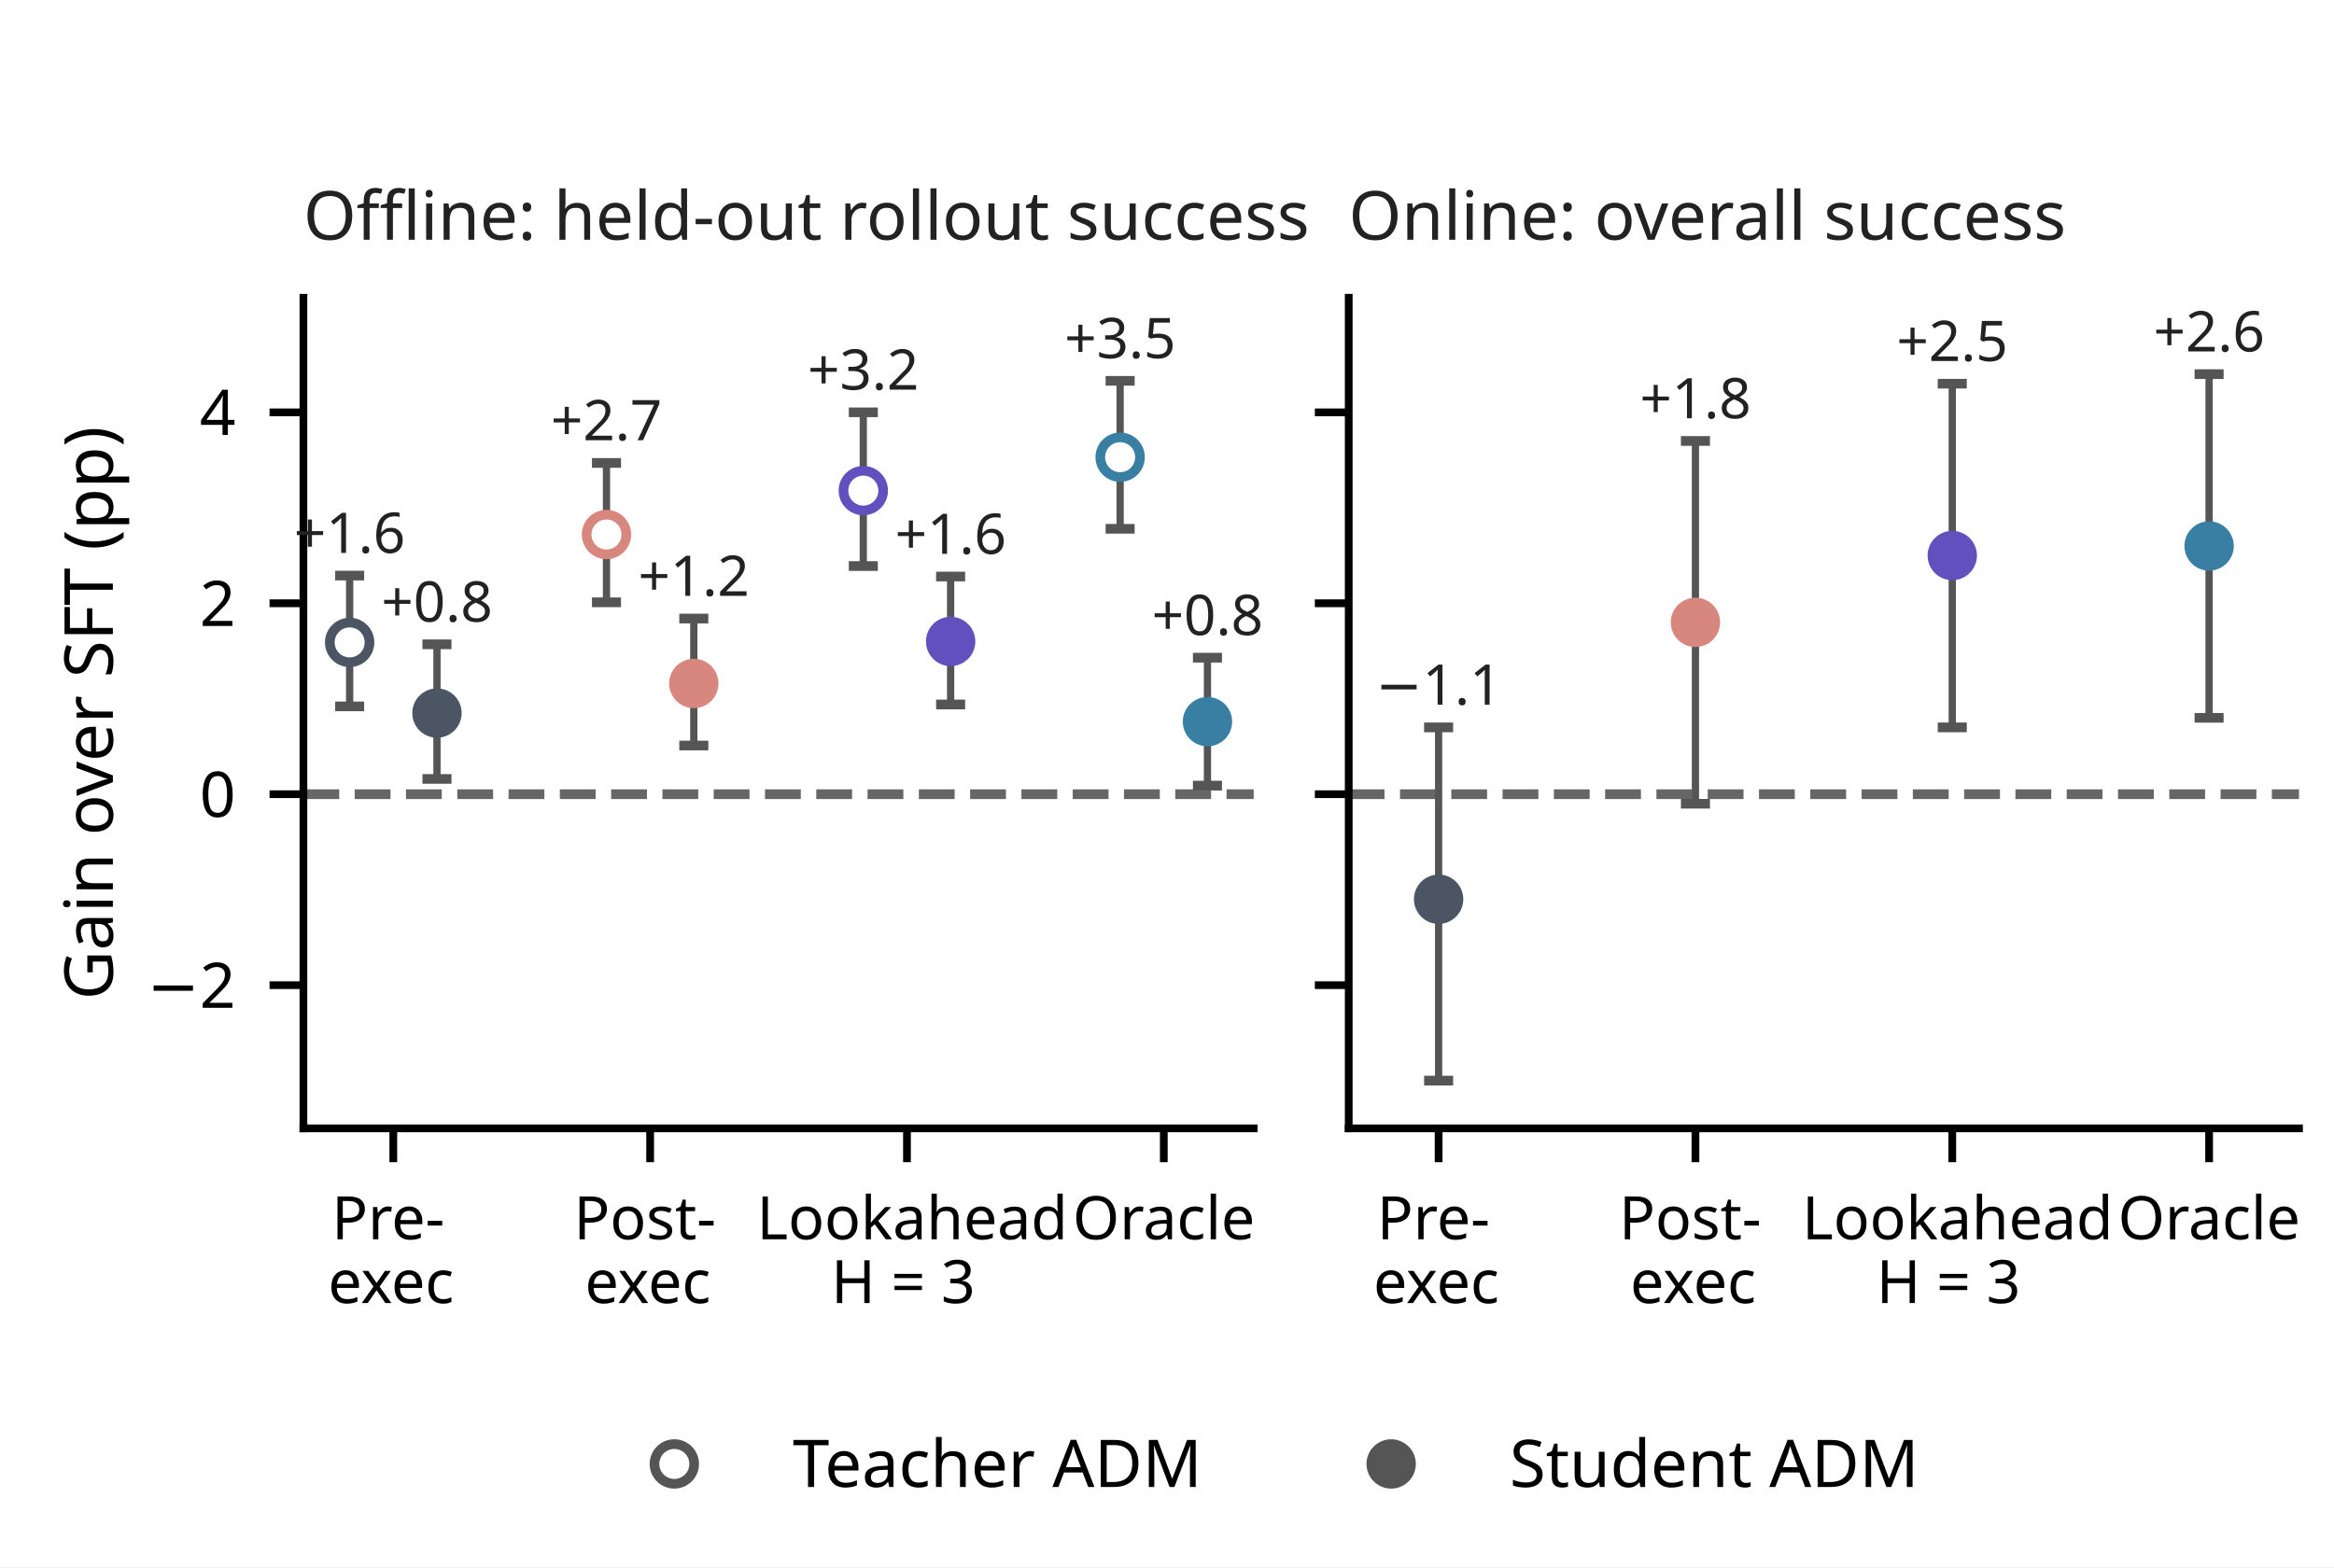
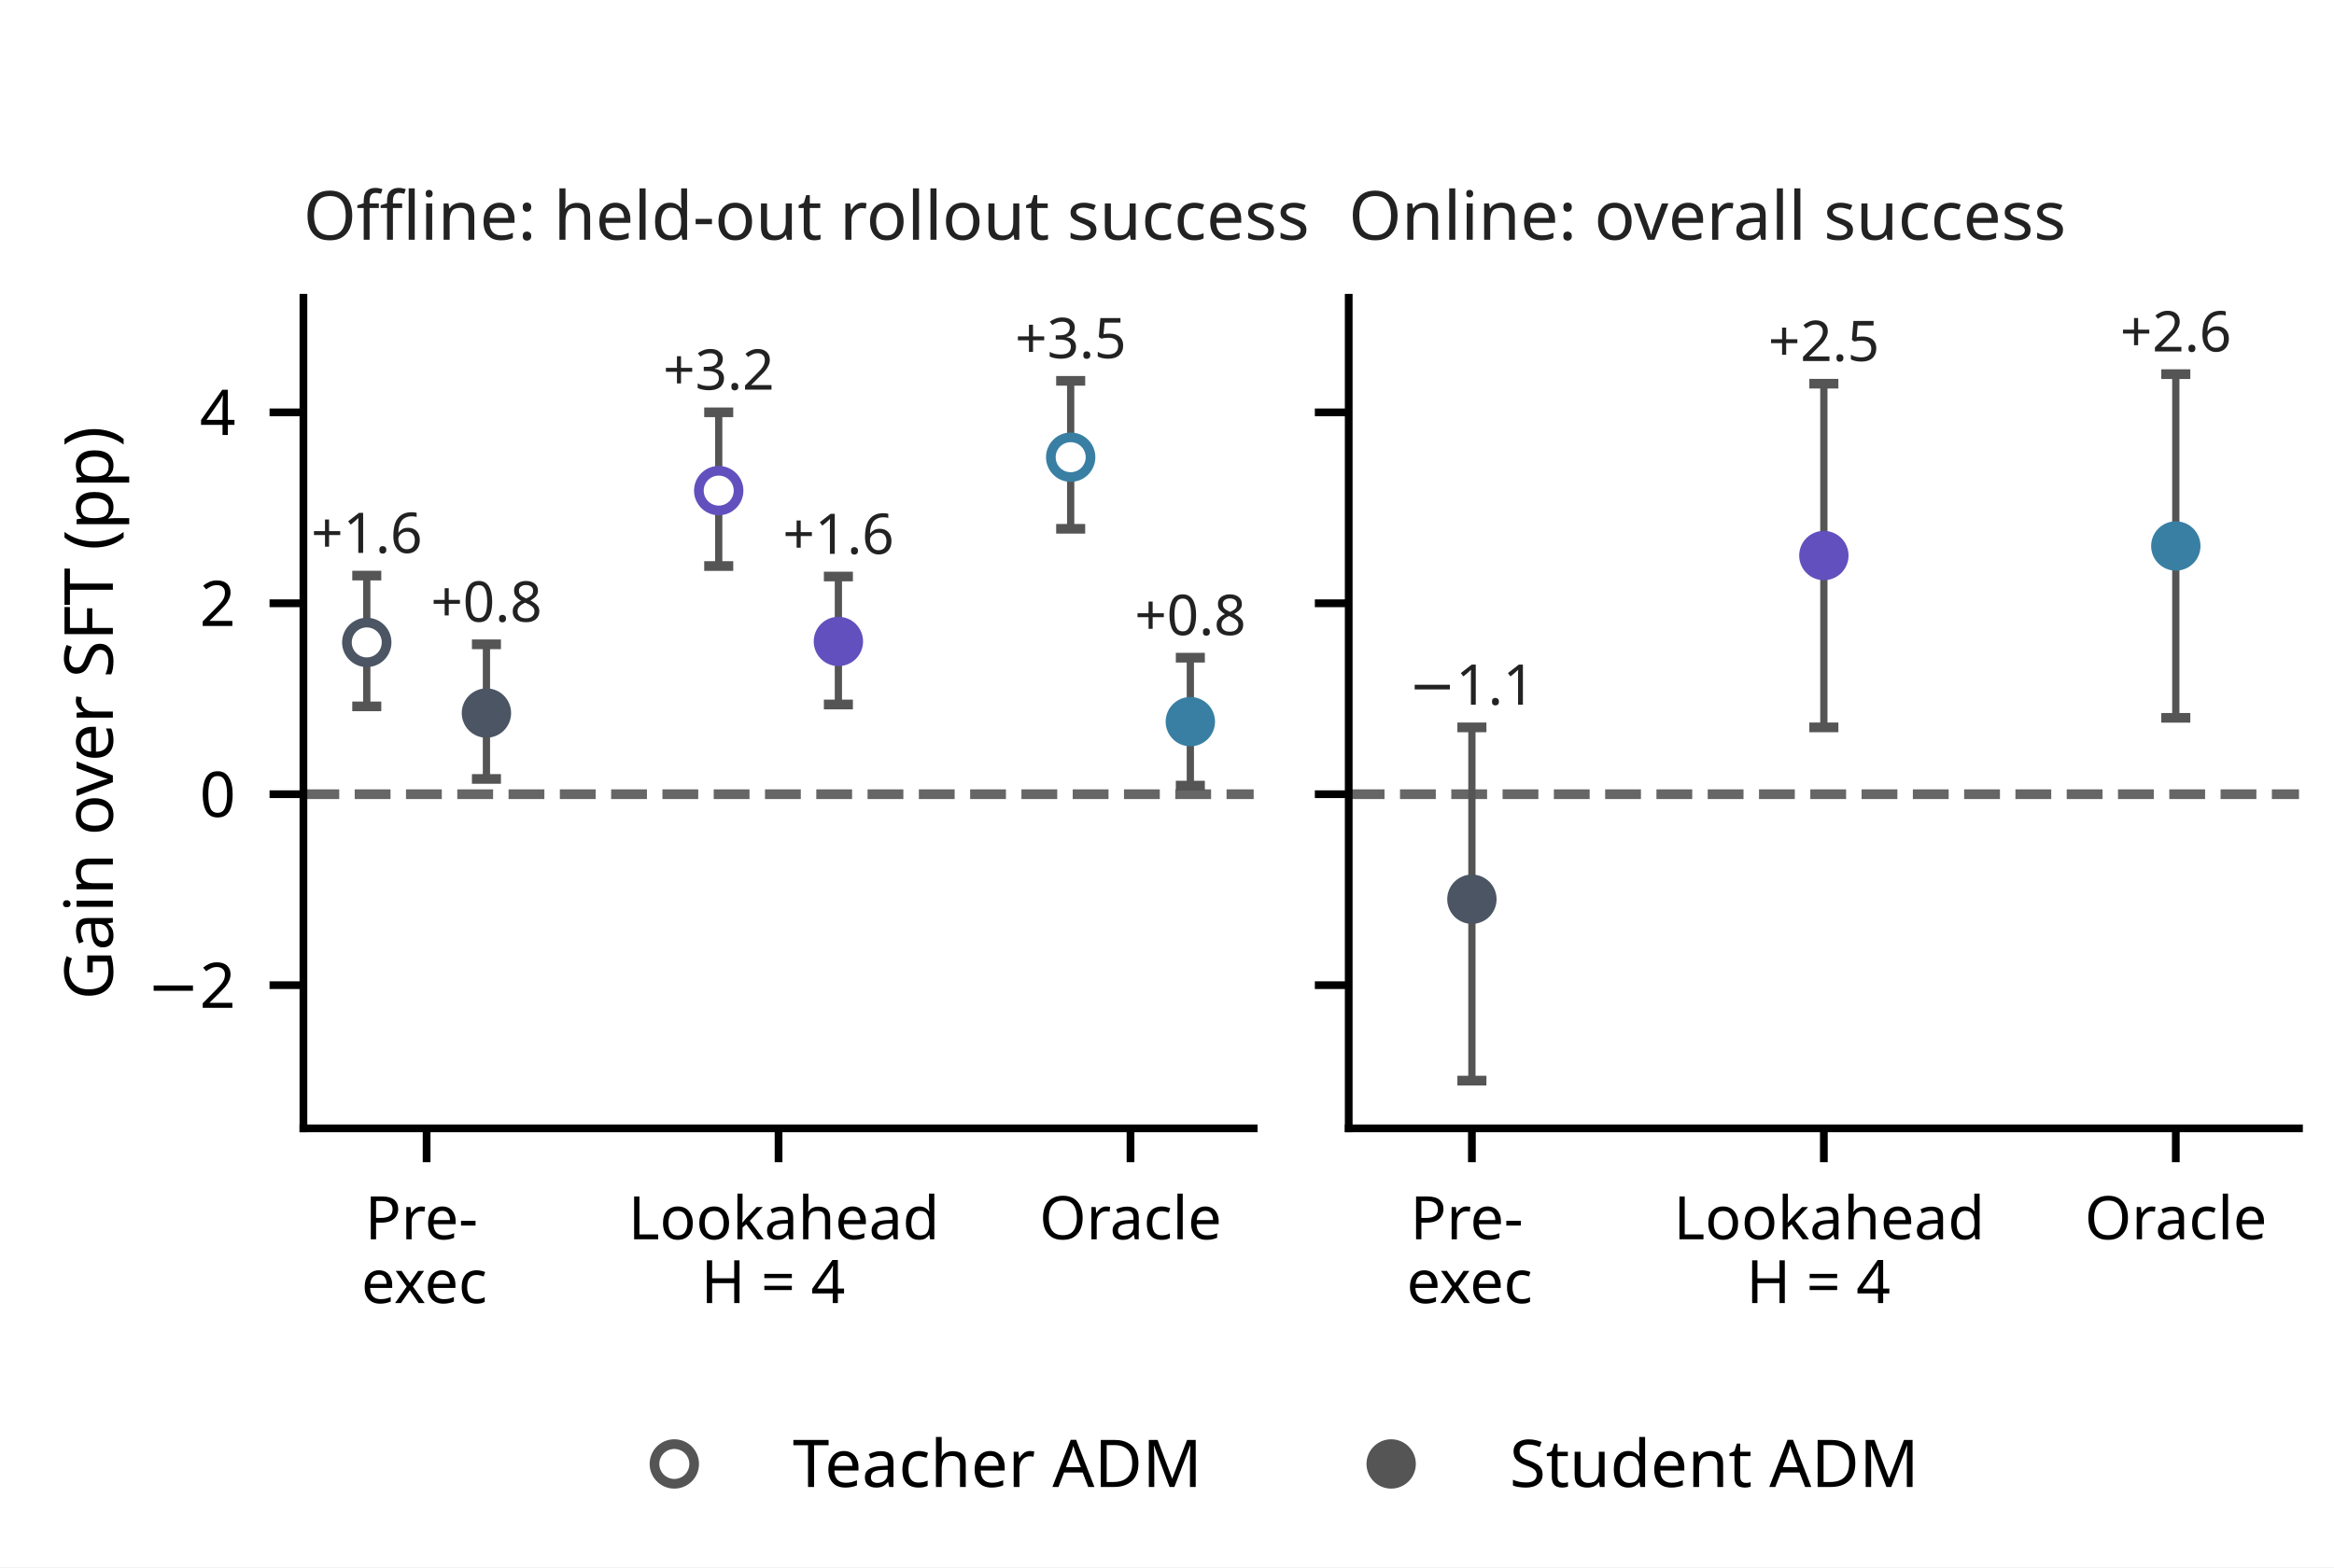
<svg xmlns="http://www.w3.org/2000/svg" xmlns:xlink="http://www.w3.org/1999/xlink" width="241.2pt" height="162pt" viewBox="0 0 241.2 162" version="1.1">
  <defs>
    <style type="text/css">*{stroke-linejoin: round; stroke-linecap: butt}</style>
  </defs>
  <g id="figure_1">
    <g id="patch_1">
      <path d="M 0 162 L 241.2 162 L 241.2 0 L 0 0 z " style="fill: #ffffff" />
    </g>
    <g id="axes_1">
      <g id="patch_2">
        <path d="M 31.356 116.64 L 129.559 116.64 L 129.559 30.78 L 31.356 30.78 z " style="fill: #ffffff" />
      </g>
      <g id="line2d_1">
-         <path d="M 31.356 82.099 L 129.559 82.099 " clip-path="url(#pe7a3014b07)" style="fill: none; stroke-dasharray: 3.7,1.6; stroke-dashoffset: 0; stroke: #666666" />
+         <path d="M 31.356 82.099 L 129.559 82.099 " clip-path="url(#p2be7c6335a)" style="fill: none; stroke-dasharray: 3.7,1.6; stroke-dashoffset: 0; stroke: #666666" />
      </g>
      <g id="matplotlib.axis_1">
        <g id="xtick_1">
          <g id="line2d_2">
            <defs>
-               <path id="m8d232d63e4" d="M 0 0 L 0 3.5 " style="stroke: #000000; stroke-width: 0.8" />
+               <path id="mb6bdc7867e" d="M 0 0 L 0 3.5 " style="stroke: #000000; stroke-width: 0.8" />
            </defs>
            <g>
-               <use xlink:href="#m8d232d63e4" x="40.645" y="116.64" style="stroke: #000000; stroke-width: 0.8" />
+               <use xlink:href="#mb6bdc7867e" x="44.086" y="116.64" style="stroke: #000000; stroke-width: 0.8" />
            </g>
          </g>
          <g id="text_1">
-             <text style="font: 6.2px 'Albert Sans'" transform="translate(34.26866 128.104)">Pre-</text>
-             <text style="font: 6.2px 'Albert Sans'" transform="translate(33.90296 134.7008)">exec</text>
+             <text style="font: 6.2px 'Albert Sans'" transform="translate(37.7092 128.104)">Pre-</text>
+             <text style="font: 6.2px 'Albert Sans'" transform="translate(37.3435 134.7008)">exec</text>
          </g>
        </g>
        <g id="xtick_2">
          <g id="line2d_3">
            <g>
-               <use xlink:href="#m8d232d63e4" x="67.187" y="116.64" style="stroke: #000000; stroke-width: 0.8" />
+               <use xlink:href="#mb6bdc7867e" x="80.457" y="116.64" style="stroke: #000000; stroke-width: 0.8" />
            </g>
          </g>
          <g id="text_2">
-             <text style="font: 6.2px 'Albert Sans'" transform="translate(59.28177 128.104)">Post-</text>
-             <text style="font: 6.2px 'Albert Sans'" transform="translate(60.44427 134.7008)">exec</text>
+             <text style="font: 6.2px 'Albert Sans'" transform="translate(64.92352 128.104)">Lookahead</text>
+             <text style="font: 6.2px 'Albert Sans'" transform="translate(72.43763 134.7008)">H = 4</text>
          </g>
        </g>
        <g id="xtick_3">
          <g id="line2d_4">
            <g>
-               <use xlink:href="#m8d232d63e4" x="93.728" y="116.64" style="stroke: #000000; stroke-width: 0.8" />
+               <use xlink:href="#mb6bdc7867e" x="116.829" y="116.64" style="stroke: #000000; stroke-width: 0.8" />
            </g>
          </g>
          <g id="text_3">
-             <text style="font: 6.2px 'Albert Sans'" transform="translate(78.19418 128.104)">Lookahead</text>
-             <text style="font: 6.2px 'Albert Sans'" transform="translate(85.88169 134.7008)">H = 3</text>
-           </g>
-         </g>
-         <g id="xtick_4">
-           <g id="line2d_5">
-             <g>
-               <use xlink:href="#m8d232d63e4" x="120.269" y="116.64" style="stroke: #000000; stroke-width: 0.8" />
-             </g>
-           </g>
-           <g id="text_4">
-             <text style="font: 6.2px 'Albert Sans'; text-anchor: middle" x="120.269" y="128.104" transform="rotate(-0 120.2694 128.104)">Oracle</text>
+             <text style="font: 6.2px 'Albert Sans'; text-anchor: middle" x="116.829" y="128.104" transform="rotate(-0 116.8289 128.104)">Oracle</text>
          </g>
        </g>
      </g>
      <g id="matplotlib.axis_2">
        <g id="ytick_1">
+           <g id="line2d_5">
+             <defs>
+               <path id="m08bd5b6ffa" d="M 0 0 L -3.5 0 " style="stroke: #000000; stroke-width: 0.8" />
+             </defs>
+             <g>
+               <use xlink:href="#m08bd5b6ffa" x="31.356" y="101.837" style="stroke: #000000; stroke-width: 0.8" />
+             </g>
+           </g>
+           <g id="text_4">
+             <text style="font: 6.5px 'Albert Sans'; text-anchor: end" x="24.356" y="104.177" transform="rotate(-0 24.356 104.1766)">−2</text>
+           </g>
+         </g>
+         <g id="ytick_2">
          <g id="line2d_6">
-             <defs>
-               <path id="m04e2fd3916" d="M 0 0 L -3.5 0 " style="stroke: #000000; stroke-width: 0.8" />
-             </defs>
-             <g>
-               <use xlink:href="#m04e2fd3916" x="31.356" y="101.837" style="stroke: #000000; stroke-width: 0.8" />
+             <g>
+               <use xlink:href="#m08bd5b6ffa" x="31.356" y="82.099" style="stroke: #000000; stroke-width: 0.8" />
            </g>
          </g>
          <g id="text_5">
-             <text style="font: 6.5px 'Albert Sans'; text-anchor: end" x="24.356" y="104.177" transform="rotate(-0 24.356 104.1766)">−2</text>
-           </g>
-         </g>
-         <g id="ytick_2">
+             <text style="font: 6.5px 'Albert Sans'; text-anchor: end" x="24.356" y="84.439" transform="rotate(-0 24.356 84.43862)">0</text>
+           </g>
+         </g>
+         <g id="ytick_3">
          <g id="line2d_7">
            <g>
-               <use xlink:href="#m04e2fd3916" x="31.356" y="82.099" style="stroke: #000000; stroke-width: 0.8" />
+               <use xlink:href="#m08bd5b6ffa" x="31.356" y="62.361" style="stroke: #000000; stroke-width: 0.8" />
            </g>
          </g>
          <g id="text_6">
-             <text style="font: 6.5px 'Albert Sans'; text-anchor: end" x="24.356" y="84.439" transform="rotate(-0 24.356 84.43862)">0</text>
-           </g>
-         </g>
-         <g id="ytick_3">
+             <text style="font: 6.5px 'Albert Sans'; text-anchor: end" x="24.356" y="64.701" transform="rotate(-0 24.356 64.70069)">2</text>
+           </g>
+         </g>
+         <g id="ytick_4">
          <g id="line2d_8">
            <g>
-               <use xlink:href="#m04e2fd3916" x="31.356" y="62.361" style="stroke: #000000; stroke-width: 0.8" />
+               <use xlink:href="#m08bd5b6ffa" x="31.356" y="42.623" style="stroke: #000000; stroke-width: 0.8" />
            </g>
          </g>
          <g id="text_7">
-             <text style="font: 6.5px 'Albert Sans'; text-anchor: end" x="24.356" y="64.701" transform="rotate(-0 24.356 64.70069)">2</text>
-           </g>
-         </g>
-         <g id="ytick_4">
-           <g id="line2d_9">
-             <g>
-               <use xlink:href="#m04e2fd3916" x="31.356" y="42.623" style="stroke: #000000; stroke-width: 0.8" />
-             </g>
-           </g>
-           <g id="text_8">
            <text style="font: 6.5px 'Albert Sans'; text-anchor: end" x="24.356" y="44.963" transform="rotate(-0 24.356 44.96276)">4</text>
          </g>
        </g>
-         <g id="text_9">
+         <g id="text_8">
          <text style="font: 7px 'Albert Sans'; text-anchor: middle" x="11.664" y="73.71" transform="rotate(-90 11.66381 73.71)">Gain over SFT (pp)</text>
        </g>
      </g>
      <g id="patch_3">
        <path d="M 31.356 116.64 L 31.356 30.78 " style="fill: none; stroke: #000000; stroke-width: 0.8; stroke-linejoin: miter; stroke-linecap: square" />
      </g>
      <g id="patch_4">
        <path d="M 31.356 116.64 L 129.559 116.64 " style="fill: none; stroke: #000000; stroke-width: 0.8; stroke-linejoin: miter; stroke-linecap: square" />
      </g>
      <g id="LineCollection_1">
-         <path d="M 36.133 73.019 L 36.133 59.499 " clip-path="url(#pe7a3014b07)" style="fill: none; stroke: #555555; stroke-width: 0.75" />
+         <path d="M 37.903 73.019 L 37.903 59.499 " clip-path="url(#p2be7c6335a)" style="fill: none; stroke: #555555; stroke-width: 0.75" />
+       </g>
+       <g id="line2d_9">
+         <defs>
+           <path id="mf2716c2867" d="M 1.5 0 L -1.5 -0 " style="stroke: #555555" />
+         </defs>
+         <g clip-path="url(#p2be7c6335a)">
+           <use xlink:href="#mf2716c2867" x="37.903" y="73.019" style="fill: #555555; stroke: #555555" />
+         </g>
      </g>
      <g id="line2d_10">
-         <defs>
-           <path id="m99baba7421" d="M 1.5 0 L -1.5 -0 " style="stroke: #555555" />
-         </defs>
-         <g clip-path="url(#pe7a3014b07)">
-           <use xlink:href="#m99baba7421" x="36.133" y="73.019" style="fill: #555555; stroke: #555555" />
-         </g>
+         <g clip-path="url(#p2be7c6335a)">
+           <use xlink:href="#mf2716c2867" x="37.903" y="59.499" style="fill: #555555; stroke: #555555" />
+         </g>
+       </g>
+       <g id="text_9">
+         <text style="fill: #222222; font: 5.8px 'Albert Sans'; text-anchor: middle" x="37.903" y="57.154" transform="rotate(-0 37.90286 57.15441)">+1.6</text>
+       </g>
+       <g id="LineCollection_2">
+         <path d="M 50.269 80.52 L 50.269 66.604 " clip-path="url(#p2be7c6335a)" style="fill: none; stroke: #555555; stroke-width: 0.75" />
      </g>
      <g id="line2d_11">
-         <g clip-path="url(#pe7a3014b07)">
-           <use xlink:href="#m99baba7421" x="36.133" y="59.499" style="fill: #555555; stroke: #555555" />
+         <g clip-path="url(#p2be7c6335a)">
+           <use xlink:href="#mf2716c2867" x="50.269" y="80.52" style="fill: #555555; stroke: #555555" />
+         </g>
+       </g>
+       <g id="line2d_12">
+         <g clip-path="url(#p2be7c6335a)">
+           <use xlink:href="#mf2716c2867" x="50.269" y="66.604" style="fill: #555555; stroke: #555555" />
        </g>
      </g>
      <g id="text_10">
-         <text style="fill: #222222; font: 5.8px 'Albert Sans'; text-anchor: middle" x="36.133" y="57.154" transform="rotate(-0 36.13344 57.15441)">+1.6</text>
-       </g>
-       <g id="LineCollection_2">
-         <path d="M 45.157 80.52 L 45.157 66.604 " clip-path="url(#pe7a3014b07)" style="fill: none; stroke: #555555; stroke-width: 0.75" />
-       </g>
-       <g id="line2d_12">
-         <g clip-path="url(#pe7a3014b07)">
-           <use xlink:href="#m99baba7421" x="45.157" y="80.52" style="fill: #555555; stroke: #555555" />
-         </g>
+         <text style="fill: #222222; font: 5.8px 'Albert Sans'; text-anchor: middle" x="50.269" y="64.26" transform="rotate(-0 50.26914 64.26007)">+0.8</text>
+       </g>
+       <g id="LineCollection_3">
+         <path d="M 74.274 58.512 L 74.274 42.623 " clip-path="url(#p2be7c6335a)" style="fill: none; stroke: #555555; stroke-width: 0.75" />
      </g>
      <g id="line2d_13">
-         <g clip-path="url(#pe7a3014b07)">
-           <use xlink:href="#m99baba7421" x="45.157" y="66.604" style="fill: #555555; stroke: #555555" />
+         <g clip-path="url(#p2be7c6335a)">
+           <use xlink:href="#mf2716c2867" x="74.274" y="58.512" style="fill: #555555; stroke: #555555" />
+         </g>
+       </g>
+       <g id="line2d_14">
+         <g clip-path="url(#p2be7c6335a)">
+           <use xlink:href="#mf2716c2867" x="74.274" y="42.623" style="fill: #555555; stroke: #555555" />
        </g>
      </g>
      <g id="text_11">
-         <text style="fill: #222222; font: 5.8px 'Albert Sans'; text-anchor: middle" x="45.157" y="64.26" transform="rotate(-0 45.15748 64.26007)">+0.8</text>
-       </g>
-       <g id="LineCollection_3">
-         <path d="M 62.675 62.262 L 62.675 47.853 " clip-path="url(#pe7a3014b07)" style="fill: none; stroke: #555555; stroke-width: 0.75" />
-       </g>
-       <g id="line2d_14">
-         <g clip-path="url(#pe7a3014b07)">
-           <use xlink:href="#m99baba7421" x="62.675" y="62.262" style="fill: #555555; stroke: #555555" />
-         </g>
+         <text style="fill: #222222; font: 5.8px 'Albert Sans'; text-anchor: middle" x="74.274" y="40.278" transform="rotate(-0 74.27429 40.27848)">+3.2</text>
+       </g>
+       <g id="LineCollection_4">
+         <path d="M 86.641 72.822 L 86.641 59.597 " clip-path="url(#p2be7c6335a)" style="fill: none; stroke: #555555; stroke-width: 0.75" />
      </g>
      <g id="line2d_15">
-         <g clip-path="url(#pe7a3014b07)">
-           <use xlink:href="#m99baba7421" x="62.675" y="47.853" style="fill: #555555; stroke: #555555" />
+         <g clip-path="url(#p2be7c6335a)">
+           <use xlink:href="#mf2716c2867" x="86.641" y="72.822" style="fill: #555555; stroke: #555555" />
+         </g>
+       </g>
+       <g id="line2d_16">
+         <g clip-path="url(#p2be7c6335a)">
+           <use xlink:href="#mf2716c2867" x="86.641" y="59.597" style="fill: #555555; stroke: #555555" />
        </g>
      </g>
      <g id="text_12">
-         <text style="fill: #222222; font: 5.8px 'Albert Sans'; text-anchor: middle" x="62.675" y="45.509" transform="rotate(-0 62.67475 45.50903)">+2.7</text>
-       </g>
-       <g id="LineCollection_4">
-         <path d="M 71.699 77.065 L 71.699 63.94 " clip-path="url(#pe7a3014b07)" style="fill: none; stroke: #555555; stroke-width: 0.75" />
-       </g>
-       <g id="line2d_16">
-         <g clip-path="url(#pe7a3014b07)">
-           <use xlink:href="#m99baba7421" x="71.699" y="77.065" style="fill: #555555; stroke: #555555" />
-         </g>
+         <text style="fill: #222222; font: 5.8px 'Albert Sans'; text-anchor: middle" x="86.641" y="57.253" transform="rotate(-0 86.64057 57.2531)">+1.6</text>
+       </g>
+       <g id="LineCollection_5">
+         <path d="M 110.646 54.663 L 110.646 39.366 " clip-path="url(#p2be7c6335a)" style="fill: none; stroke: #555555; stroke-width: 0.75" />
      </g>
      <g id="line2d_17">
-         <g clip-path="url(#pe7a3014b07)">
-           <use xlink:href="#m99baba7421" x="71.699" y="63.94" style="fill: #555555; stroke: #555555" />
+         <g clip-path="url(#p2be7c6335a)">
+           <use xlink:href="#mf2716c2867" x="110.646" y="54.663" style="fill: #555555; stroke: #555555" />
+         </g>
+       </g>
+       <g id="line2d_18">
+         <g clip-path="url(#p2be7c6335a)">
+           <use xlink:href="#mf2716c2867" x="110.646" y="39.366" style="fill: #555555; stroke: #555555" />
        </g>
      </g>
      <g id="text_13">
-         <text style="fill: #222222; font: 5.8px 'Albert Sans'; text-anchor: middle" x="71.699" y="61.595" transform="rotate(-0 71.6988 61.59545)">+1.2</text>
-       </g>
-       <g id="LineCollection_5">
-         <path d="M 89.216 58.512 L 89.216 42.623 " clip-path="url(#pe7a3014b07)" style="fill: none; stroke: #555555; stroke-width: 0.75" />
-       </g>
-       <g id="line2d_18">
-         <g clip-path="url(#pe7a3014b07)">
-           <use xlink:href="#m99baba7421" x="89.216" y="58.512" style="fill: #555555; stroke: #555555" />
-         </g>
+         <text style="fill: #222222; font: 5.8px 'Albert Sans'; text-anchor: middle" x="110.646" y="37.022" transform="rotate(-0 110.6457 37.02172)">+3.5</text>
+       </g>
+       <g id="LineCollection_6">
+         <path d="M 123.012 81.21 L 123.012 67.986 " clip-path="url(#p2be7c6335a)" style="fill: none; stroke: #555555; stroke-width: 0.75" />
      </g>
      <g id="line2d_19">
-         <g clip-path="url(#pe7a3014b07)">
-           <use xlink:href="#m99baba7421" x="89.216" y="42.623" style="fill: #555555; stroke: #555555" />
+         <g clip-path="url(#p2be7c6335a)">
+           <use xlink:href="#mf2716c2867" x="123.012" y="81.21" style="fill: #555555; stroke: #555555" />
+         </g>
+       </g>
+       <g id="line2d_20">
+         <g clip-path="url(#p2be7c6335a)">
+           <use xlink:href="#mf2716c2867" x="123.012" y="67.986" style="fill: #555555; stroke: #555555" />
        </g>
      </g>
      <g id="text_14">
-         <text style="fill: #222222; font: 5.8px 'Albert Sans'; text-anchor: middle" x="89.216" y="40.278" transform="rotate(-0 89.21606 40.27848)">+3.2</text>
-       </g>
-       <g id="LineCollection_6">
-         <path d="M 98.24 72.822 L 98.24 59.597 " clip-path="url(#pe7a3014b07)" style="fill: none; stroke: #555555; stroke-width: 0.75" />
-       </g>
-       <g id="line2d_20">
-         <g clip-path="url(#pe7a3014b07)">
-           <use xlink:href="#m99baba7421" x="98.24" y="72.822" style="fill: #555555; stroke: #555555" />
-         </g>
+         <text style="fill: #222222; font: 5.8px 'Albert Sans'; text-anchor: middle" x="123.012" y="65.642" transform="rotate(-0 123.012 65.64172)">+0.8</text>
+       </g>
+       <g id="text_15">
+         <text style="fill: #222222; font: 7px 'Albert Sans'; text-anchor: start" x="31.356" y="24.78" transform="rotate(-0 31.356 24.78)">Offline: held-out rollout success</text>
      </g>
      <g id="line2d_21">
-         <g clip-path="url(#pe7a3014b07)">
-           <use xlink:href="#m99baba7421" x="98.24" y="59.597" style="fill: #555555; stroke: #555555" />
-         </g>
-       </g>
-       <g id="text_15">
-         <text style="fill: #222222; font: 5.8px 'Albert Sans'; text-anchor: middle" x="98.24" y="57.253" transform="rotate(-0 98.24011 57.2531)">+1.6</text>
-       </g>
-       <g id="LineCollection_7">
-         <path d="M 115.757 54.663 L 115.757 39.366 " clip-path="url(#pe7a3014b07)" style="fill: none; stroke: #555555; stroke-width: 0.75" />
+         <defs>
+           <path id="mf3213f6a3b" d="M 0 2.05 C 0.544 2.05 1.065 1.834 1.45 1.45 C 1.834 1.065 2.05 0.544 2.05 0 C 2.05 -0.544 1.834 -1.065 1.45 -1.45 C 1.065 -1.834 0.544 -2.05 0 -2.05 C -0.544 -2.05 -1.065 -1.834 -1.45 -1.45 C -1.834 -1.065 -2.05 -0.544 -2.05 0 C -2.05 0.544 -1.834 1.065 -1.45 1.45 C -1.065 1.834 -0.544 2.05 0 2.05 z " style="stroke: #4b5563" />
+         </defs>
+         <g clip-path="url(#p2be7c6335a)">
+           <use xlink:href="#mf3213f6a3b" x="37.903" y="66.407" style="fill: #ffffff; stroke: #4b5563" />
+         </g>
      </g>
      <g id="line2d_22">
-         <g clip-path="url(#pe7a3014b07)">
-           <use xlink:href="#m99baba7421" x="115.757" y="54.663" style="fill: #555555; stroke: #555555" />
+         <defs>
+           <path id="m7deef1539a" d="M 0 2.05 C 0.544 2.05 1.065 1.834 1.45 1.45 C 1.834 1.065 2.05 0.544 2.05 0 C 2.05 -0.544 1.834 -1.065 1.45 -1.45 C 1.065 -1.834 0.544 -2.05 0 -2.05 C -0.544 -2.05 -1.065 -1.834 -1.45 -1.45 C -1.834 -1.065 -2.05 -0.544 -2.05 0 C -2.05 0.544 -1.834 1.065 -1.45 1.45 C -1.065 1.834 -0.544 2.05 0 2.05 z " style="stroke: #4b5563" />
+         </defs>
+         <g clip-path="url(#p2be7c6335a)">
+           <use xlink:href="#m7deef1539a" x="50.269" y="73.71" style="fill: #4b5563; stroke: #4b5563" />
        </g>
      </g>
      <g id="line2d_23">
-         <g clip-path="url(#pe7a3014b07)">
-           <use xlink:href="#m99baba7421" x="115.757" y="39.366" style="fill: #555555; stroke: #555555" />
-         </g>
-       </g>
-       <g id="text_16">
-         <text style="fill: #222222; font: 5.8px 'Albert Sans'; text-anchor: middle" x="115.757" y="37.022" transform="rotate(-0 115.7574 37.02172)">+3.5</text>
-       </g>
-       <g id="LineCollection_8">
-         <path d="M 124.781 81.21 L 124.781 67.986 " clip-path="url(#pe7a3014b07)" style="fill: none; stroke: #555555; stroke-width: 0.75" />
+         <defs>
+           <path id="mcdc0ea2ead" d="M 0 2.05 C 0.544 2.05 1.065 1.834 1.45 1.45 C 1.834 1.065 2.05 0.544 2.05 0 C 2.05 -0.544 1.834 -1.065 1.45 -1.45 C 1.065 -1.834 0.544 -2.05 0 -2.05 C -0.544 -2.05 -1.065 -1.834 -1.45 -1.45 C -1.834 -1.065 -2.05 -0.544 -2.05 0 C -2.05 0.544 -1.834 1.065 -1.45 1.45 C -1.065 1.834 -0.544 2.05 0 2.05 z " style="stroke: #6250be" />
+         </defs>
+         <g clip-path="url(#p2be7c6335a)">
+           <use xlink:href="#mcdc0ea2ead" x="74.274" y="50.715" style="fill: #ffffff; stroke: #6250be" />
+         </g>
      </g>
      <g id="line2d_24">
-         <g clip-path="url(#pe7a3014b07)">
-           <use xlink:href="#m99baba7421" x="124.781" y="81.21" style="fill: #555555; stroke: #555555" />
+         <defs>
+           <path id="m2ee5d51f29" d="M 0 2.05 C 0.544 2.05 1.065 1.834 1.45 1.45 C 1.834 1.065 2.05 0.544 2.05 0 C 2.05 -0.544 1.834 -1.065 1.45 -1.45 C 1.065 -1.834 0.544 -2.05 0 -2.05 C -0.544 -2.05 -1.065 -1.834 -1.45 -1.45 C -1.834 -1.065 -2.05 -0.544 -2.05 0 C -2.05 0.544 -1.834 1.065 -1.45 1.45 C -1.065 1.834 -0.544 2.05 0 2.05 z " style="stroke: #6250be" />
+         </defs>
+         <g clip-path="url(#p2be7c6335a)">
+           <use xlink:href="#m2ee5d51f29" x="86.641" y="66.308" style="fill: #6250be; stroke: #6250be" />
        </g>
      </g>
      <g id="line2d_25">
-         <g clip-path="url(#pe7a3014b07)">
-           <use xlink:href="#m99baba7421" x="124.781" y="67.986" style="fill: #555555; stroke: #555555" />
-         </g>
-       </g>
-       <g id="text_17">
-         <text style="fill: #222222; font: 5.8px 'Albert Sans'; text-anchor: middle" x="124.781" y="65.642" transform="rotate(-0 124.7814 65.64172)">+0.8</text>
-       </g>
-       <g id="text_18">
-         <text style="fill: #222222; font: 7px 'Albert Sans'; text-anchor: start" x="31.356" y="24.78" transform="rotate(-0 31.356 24.78)">Offline: held-out rollout success</text>
+         <defs>
+           <path id="m4ad9d03c21" d="M 0 2.05 C 0.544 2.05 1.065 1.834 1.45 1.45 C 1.834 1.065 2.05 0.544 2.05 0 C 2.05 -0.544 1.834 -1.065 1.45 -1.45 C 1.065 -1.834 0.544 -2.05 0 -2.05 C -0.544 -2.05 -1.065 -1.834 -1.45 -1.45 C -1.834 -1.065 -2.05 -0.544 -2.05 0 C -2.05 0.544 -1.834 1.065 -1.45 1.45 C -1.065 1.834 -0.544 2.05 0 2.05 z " style="stroke: #397fa3" />
+         </defs>
+         <g clip-path="url(#p2be7c6335a)">
+           <use xlink:href="#m4ad9d03c21" x="110.646" y="47.261" style="fill: #ffffff; stroke: #397fa3" />
+         </g>
      </g>
      <g id="line2d_26">
        <defs>
-           <path id="m278f5d7956" d="M 0 2.05 C 0.544 2.05 1.065 1.834 1.45 1.45 C 1.834 1.065 2.05 0.544 2.05 0 C 2.05 -0.544 1.834 -1.065 1.45 -1.45 C 1.065 -1.834 0.544 -2.05 0 -2.05 C -0.544 -2.05 -1.065 -1.834 -1.45 -1.45 C -1.834 -1.065 -2.05 -0.544 -2.05 0 C -2.05 0.544 -1.834 1.065 -1.45 1.45 C -1.065 1.834 -0.544 2.05 0 2.05 z " style="stroke: #4b5563" />
-         </defs>
-         <g clip-path="url(#pe7a3014b07)">
-           <use xlink:href="#m278f5d7956" x="36.133" y="66.407" style="fill: #ffffff; stroke: #4b5563" />
-         </g>
-       </g>
-       <g id="line2d_27">
-         <defs>
-           <path id="medc8aae88e" d="M 0 2.05 C 0.544 2.05 1.065 1.834 1.45 1.45 C 1.834 1.065 2.05 0.544 2.05 0 C 2.05 -0.544 1.834 -1.065 1.45 -1.45 C 1.065 -1.834 0.544 -2.05 0 -2.05 C -0.544 -2.05 -1.065 -1.834 -1.45 -1.45 C -1.834 -1.065 -2.05 -0.544 -2.05 0 C -2.05 0.544 -1.834 1.065 -1.45 1.45 C -1.065 1.834 -0.544 2.05 0 2.05 z " style="stroke: #4b5563" />
-         </defs>
-         <g clip-path="url(#pe7a3014b07)">
-           <use xlink:href="#medc8aae88e" x="45.157" y="73.71" style="fill: #4b5563; stroke: #4b5563" />
-         </g>
-       </g>
-       <g id="line2d_28">
-         <defs>
-           <path id="mb0431a5eaf" d="M 0 2.05 C 0.544 2.05 1.065 1.834 1.45 1.45 C 1.834 1.065 2.05 0.544 2.05 0 C 2.05 -0.544 1.834 -1.065 1.45 -1.45 C 1.065 -1.834 0.544 -2.05 0 -2.05 C -0.544 -2.05 -1.065 -1.834 -1.45 -1.45 C -1.834 -1.065 -2.05 -0.544 -2.05 0 C -2.05 0.544 -1.834 1.065 -1.45 1.45 C -1.065 1.834 -0.544 2.05 0 2.05 z " style="stroke: #d8877e" />
-         </defs>
-         <g clip-path="url(#pe7a3014b07)">
-           <use xlink:href="#mb0431a5eaf" x="62.675" y="55.255" style="fill: #ffffff; stroke: #d8877e" />
-         </g>
-       </g>
-       <g id="line2d_29">
-         <defs>
-           <path id="mb055030b3f" d="M 0 2.05 C 0.544 2.05 1.065 1.834 1.45 1.45 C 1.834 1.065 2.05 0.544 2.05 0 C 2.05 -0.544 1.834 -1.065 1.45 -1.45 C 1.065 -1.834 0.544 -2.05 0 -2.05 C -0.544 -2.05 -1.065 -1.834 -1.45 -1.45 C -1.834 -1.065 -2.05 -0.544 -2.05 0 C -2.05 0.544 -1.834 1.065 -1.45 1.45 C -1.065 1.834 -0.544 2.05 0 2.05 z " style="stroke: #d8877e" />
-         </defs>
-         <g clip-path="url(#pe7a3014b07)">
-           <use xlink:href="#mb055030b3f" x="71.699" y="70.651" style="fill: #d8877e; stroke: #d8877e" />
-         </g>
-       </g>
-       <g id="line2d_30">
-         <defs>
-           <path id="m4b6b60ed7e" d="M 0 2.05 C 0.544 2.05 1.065 1.834 1.45 1.45 C 1.834 1.065 2.05 0.544 2.05 0 C 2.05 -0.544 1.834 -1.065 1.45 -1.45 C 1.065 -1.834 0.544 -2.05 0 -2.05 C -0.544 -2.05 -1.065 -1.834 -1.45 -1.45 C -1.834 -1.065 -2.05 -0.544 -2.05 0 C -2.05 0.544 -1.834 1.065 -1.45 1.45 C -1.065 1.834 -0.544 2.05 0 2.05 z " style="stroke: #6250be" />
-         </defs>
-         <g clip-path="url(#pe7a3014b07)">
-           <use xlink:href="#m4b6b60ed7e" x="89.216" y="50.715" style="fill: #ffffff; stroke: #6250be" />
-         </g>
-       </g>
-       <g id="line2d_31">
-         <defs>
-           <path id="mb312f1e612" d="M 0 2.05 C 0.544 2.05 1.065 1.834 1.45 1.45 C 1.834 1.065 2.05 0.544 2.05 0 C 2.05 -0.544 1.834 -1.065 1.45 -1.45 C 1.065 -1.834 0.544 -2.05 0 -2.05 C -0.544 -2.05 -1.065 -1.834 -1.45 -1.45 C -1.834 -1.065 -2.05 -0.544 -2.05 0 C -2.05 0.544 -1.834 1.065 -1.45 1.45 C -1.065 1.834 -0.544 2.05 0 2.05 z " style="stroke: #6250be" />
-         </defs>
-         <g clip-path="url(#pe7a3014b07)">
-           <use xlink:href="#mb312f1e612" x="98.24" y="66.308" style="fill: #6250be; stroke: #6250be" />
-         </g>
-       </g>
-       <g id="line2d_32">
-         <defs>
-           <path id="m1ab03d7c4f" d="M 0 2.05 C 0.544 2.05 1.065 1.834 1.45 1.45 C 1.834 1.065 2.05 0.544 2.05 0 C 2.05 -0.544 1.834 -1.065 1.45 -1.45 C 1.065 -1.834 0.544 -2.05 0 -2.05 C -0.544 -2.05 -1.065 -1.834 -1.45 -1.45 C -1.834 -1.065 -2.05 -0.544 -2.05 0 C -2.05 0.544 -1.834 1.065 -1.45 1.45 C -1.065 1.834 -0.544 2.05 0 2.05 z " style="stroke: #397fa3" />
-         </defs>
-         <g clip-path="url(#pe7a3014b07)">
-           <use xlink:href="#m1ab03d7c4f" x="115.757" y="47.261" style="fill: #ffffff; stroke: #397fa3" />
-         </g>
-       </g>
-       <g id="line2d_33">
-         <defs>
-           <path id="m9571dcd8c6" d="M 0 2.05 C 0.544 2.05 1.065 1.834 1.45 1.45 C 1.834 1.065 2.05 0.544 2.05 0 C 2.05 -0.544 1.834 -1.065 1.45 -1.45 C 1.065 -1.834 0.544 -2.05 0 -2.05 C -0.544 -2.05 -1.065 -1.834 -1.45 -1.45 C -1.834 -1.065 -2.05 -0.544 -2.05 0 C -2.05 0.544 -1.834 1.065 -1.45 1.45 C -1.065 1.834 -0.544 2.05 0 2.05 z " style="stroke: #397fa3" />
-         </defs>
-         <g clip-path="url(#pe7a3014b07)">
-           <use xlink:href="#m9571dcd8c6" x="124.781" y="74.598" style="fill: #397fa3; stroke: #397fa3" />
+           <path id="m71e870525a" d="M 0 2.05 C 0.544 2.05 1.065 1.834 1.45 1.45 C 1.834 1.065 2.05 0.544 2.05 0 C 2.05 -0.544 1.834 -1.065 1.45 -1.45 C 1.065 -1.834 0.544 -2.05 0 -2.05 C -0.544 -2.05 -1.065 -1.834 -1.45 -1.45 C -1.834 -1.065 -2.05 -0.544 -2.05 0 C -2.05 0.544 -1.834 1.065 -1.45 1.45 C -1.065 1.834 -0.544 2.05 0 2.05 z " style="stroke: #397fa3" />
+         </defs>
+         <g clip-path="url(#p2be7c6335a)">
+           <use xlink:href="#m71e870525a" x="123.012" y="74.598" style="fill: #397fa3; stroke: #397fa3" />
        </g>
      </g>
    </g>
    <g id="axes_2">
      <g id="patch_5">
        <path d="M 139.379 116.64 L 237.582 116.64 L 237.582 30.78 L 139.379 30.78 z " style="fill: #ffffff" />
      </g>
-       <g id="line2d_34">
-         <path d="M 139.379 82.099 L 237.582 82.099 " clip-path="url(#p69bb4531b6)" style="fill: none; stroke-dasharray: 3.7,1.6; stroke-dashoffset: 0; stroke: #666666" />
+       <g id="line2d_27">
+         <path d="M 139.379 82.099 L 237.582 82.099 " clip-path="url(#p4c861f2dae)" style="fill: none; stroke-dasharray: 3.7,1.6; stroke-dashoffset: 0; stroke: #666666" />
      </g>
      <g id="matplotlib.axis_3">
+         <g id="xtick_4">
+           <g id="line2d_28">
+             <g>
+               <use xlink:href="#mb6bdc7867e" x="152.109" y="116.64" style="stroke: #000000; stroke-width: 0.8" />
+             </g>
+           </g>
+           <g id="text_16">
+             <text style="font: 6.2px 'Albert Sans'" transform="translate(145.7323 128.104)">Pre-</text>
+             <text style="font: 6.2px 'Albert Sans'" transform="translate(145.3666 134.7008)">exec</text>
+           </g>
+         </g>
        <g id="xtick_5">
-           <g id="line2d_35">
-             <g>
-               <use xlink:href="#m8d232d63e4" x="148.669" y="116.64" style="stroke: #000000; stroke-width: 0.8" />
-             </g>
-           </g>
-           <g id="text_19">
-             <text style="font: 6.2px 'Albert Sans'" transform="translate(142.2918 128.104)">Pre-</text>
-             <text style="font: 6.2px 'Albert Sans'" transform="translate(141.9261 134.7008)">exec</text>
+           <g id="line2d_29">
+             <g>
+               <use xlink:href="#mb6bdc7867e" x="188.481" y="116.64" style="stroke: #000000; stroke-width: 0.8" />
+             </g>
+           </g>
+           <g id="text_17">
+             <text style="font: 6.2px 'Albert Sans'" transform="translate(172.9467 128.104)">Lookahead</text>
+             <text style="font: 6.2px 'Albert Sans'" transform="translate(180.4608 134.7008)">H = 4</text>
          </g>
        </g>
        <g id="xtick_6">
-           <g id="line2d_36">
-             <g>
-               <use xlink:href="#m8d232d63e4" x="175.21" y="116.64" style="stroke: #000000; stroke-width: 0.8" />
-             </g>
-           </g>
-           <g id="text_20">
-             <text style="font: 6.2px 'Albert Sans'" transform="translate(167.3049 128.104)">Post-</text>
-             <text style="font: 6.2px 'Albert Sans'" transform="translate(168.4674 134.7008)">exec</text>
-           </g>
-         </g>
-         <g id="xtick_7">
-           <g id="line2d_37">
-             <g>
-               <use xlink:href="#m8d232d63e4" x="201.751" y="116.64" style="stroke: #000000; stroke-width: 0.8" />
-             </g>
-           </g>
-           <g id="text_21">
-             <text style="font: 6.2px 'Albert Sans'" transform="translate(186.2173 128.104)">Lookahead</text>
-             <text style="font: 6.2px 'Albert Sans'" transform="translate(193.9048 134.7008)">H = 3</text>
-           </g>
-         </g>
-         <g id="xtick_8">
-           <g id="line2d_38">
-             <g>
-               <use xlink:href="#m8d232d63e4" x="228.293" y="116.64" style="stroke: #000000; stroke-width: 0.8" />
-             </g>
-           </g>
-           <g id="text_22">
-             <text style="font: 6.2px 'Albert Sans'; text-anchor: middle" x="228.293" y="128.104" transform="rotate(-0 228.2925 128.104)">Oracle</text>
+           <g id="line2d_30">
+             <g>
+               <use xlink:href="#mb6bdc7867e" x="224.852" y="116.64" style="stroke: #000000; stroke-width: 0.8" />
+             </g>
+           </g>
+           <g id="text_18">
+             <text style="font: 6.2px 'Albert Sans'; text-anchor: middle" x="224.852" y="128.104" transform="rotate(-0 224.852 128.104)">Oracle</text>
          </g>
        </g>
      </g>
      <g id="matplotlib.axis_4">
        <g id="ytick_5">
-           <g id="line2d_39">
-             <g>
-               <use xlink:href="#m04e2fd3916" x="139.379" y="101.837" style="stroke: #000000; stroke-width: 0.8" />
+           <g id="line2d_31">
+             <g>
+               <use xlink:href="#m08bd5b6ffa" x="139.379" y="101.837" style="stroke: #000000; stroke-width: 0.8" />
            </g>
          </g>
        </g>
        <g id="ytick_6">
-           <g id="line2d_40">
-             <g>
-               <use xlink:href="#m04e2fd3916" x="139.379" y="82.099" style="stroke: #000000; stroke-width: 0.8" />
+           <g id="line2d_32">
+             <g>
+               <use xlink:href="#m08bd5b6ffa" x="139.379" y="82.099" style="stroke: #000000; stroke-width: 0.8" />
            </g>
          </g>
        </g>
        <g id="ytick_7">
-           <g id="line2d_41">
-             <g>
-               <use xlink:href="#m04e2fd3916" x="139.379" y="62.361" style="stroke: #000000; stroke-width: 0.8" />
+           <g id="line2d_33">
+             <g>
+               <use xlink:href="#m08bd5b6ffa" x="139.379" y="62.361" style="stroke: #000000; stroke-width: 0.8" />
            </g>
          </g>
        </g>
        <g id="ytick_8">
-           <g id="line2d_42">
-             <g>
-               <use xlink:href="#m04e2fd3916" x="139.379" y="42.623" style="stroke: #000000; stroke-width: 0.8" />
+           <g id="line2d_34">
+             <g>
+               <use xlink:href="#m08bd5b6ffa" x="139.379" y="42.623" style="stroke: #000000; stroke-width: 0.8" />
            </g>
          </g>
        </g>
      </g>
      <g id="patch_6">
        <path d="M 139.379 116.64 L 139.379 30.78 " style="fill: none; stroke: #000000; stroke-width: 0.8; stroke-linejoin: miter; stroke-linecap: square" />
      </g>
      <g id="patch_7">
        <path d="M 139.379 116.64 L 237.582 116.64 " style="fill: none; stroke: #000000; stroke-width: 0.8; stroke-linejoin: miter; stroke-linecap: square" />
      </g>
+       <g id="LineCollection_7">
+         <path d="M 152.109 111.706 L 152.109 75.19 " clip-path="url(#p4c861f2dae)" style="fill: none; stroke: #555555; stroke-width: 0.75" />
+       </g>
+       <g id="line2d_35">
+         <g clip-path="url(#p4c861f2dae)">
+           <use xlink:href="#mf2716c2867" x="152.109" y="111.706" style="fill: #555555; stroke: #555555" />
+         </g>
+       </g>
+       <g id="line2d_36">
+         <g clip-path="url(#p4c861f2dae)">
+           <use xlink:href="#mf2716c2867" x="152.109" y="75.19" style="fill: #555555; stroke: #555555" />
+         </g>
+       </g>
+       <g id="text_19">
+         <text style="fill: #222222; font: 5.8px 'Albert Sans'; text-anchor: middle" x="152.109" y="72.846" transform="rotate(-0 152.1091 72.84607)">−1.1</text>
+       </g>
+       <g id="LineCollection_8">
+         <path d="M 188.481 75.19 L 188.481 39.662 " clip-path="url(#p4c861f2dae)" style="fill: none; stroke: #555555; stroke-width: 0.75" />
+       </g>
+       <g id="line2d_37">
+         <g clip-path="url(#p4c861f2dae)">
+           <use xlink:href="#mf2716c2867" x="188.481" y="75.19" style="fill: #555555; stroke: #555555" />
+         </g>
+       </g>
+       <g id="line2d_38">
+         <g clip-path="url(#p4c861f2dae)">
+           <use xlink:href="#mf2716c2867" x="188.481" y="39.662" style="fill: #555555; stroke: #555555" />
+         </g>
+       </g>
+       <g id="text_20">
+         <text style="fill: #222222; font: 5.8px 'Albert Sans'; text-anchor: middle" x="188.481" y="37.318" transform="rotate(-0 188.4806 37.31779)">+2.5</text>
+       </g>
      <g id="LineCollection_9">
-         <path d="M 148.669 111.706 L 148.669 75.19 " clip-path="url(#p69bb4531b6)" style="fill: none; stroke: #555555; stroke-width: 0.75" />
+         <path d="M 224.852 74.203 L 224.852 38.675 " clip-path="url(#p4c861f2dae)" style="fill: none; stroke: #555555; stroke-width: 0.75" />
+       </g>
+       <g id="line2d_39">
+         <g clip-path="url(#p4c861f2dae)">
+           <use xlink:href="#mf2716c2867" x="224.852" y="74.203" style="fill: #555555; stroke: #555555" />
+         </g>
+       </g>
+       <g id="line2d_40">
+         <g clip-path="url(#p4c861f2dae)">
+           <use xlink:href="#mf2716c2867" x="224.852" y="38.675" style="fill: #555555; stroke: #555555" />
+         </g>
+       </g>
+       <g id="text_21">
+         <text style="fill: #222222; font: 5.8px 'Albert Sans'; text-anchor: middle" x="224.852" y="36.331" transform="rotate(-0 224.852 36.3309)">+2.6</text>
+       </g>
+       <g id="text_22">
+         <text style="fill: #222222; font: 7px 'Albert Sans'; text-anchor: start" x="139.379" y="24.78" transform="rotate(-0 139.3791 24.78)">Online: overall success</text>
+       </g>
+       <g id="line2d_41">
+         <g clip-path="url(#p4c861f2dae)">
+           <use xlink:href="#m7deef1539a" x="152.109" y="92.954" style="fill: #4b5563; stroke: #4b5563" />
+         </g>
+       </g>
+       <g id="line2d_42">
+         <g clip-path="url(#p4c861f2dae)">
+           <use xlink:href="#m2ee5d51f29" x="188.481" y="57.426" style="fill: #6250be; stroke: #6250be" />
+         </g>
      </g>
      <g id="line2d_43">
-         <g clip-path="url(#p69bb4531b6)">
-           <use xlink:href="#m99baba7421" x="148.669" y="111.706" style="fill: #555555; stroke: #555555" />
-         </g>
-       </g>
-       <g id="line2d_44">
-         <g clip-path="url(#p69bb4531b6)">
-           <use xlink:href="#m99baba7421" x="148.669" y="75.19" style="fill: #555555; stroke: #555555" />
-         </g>
-       </g>
-       <g id="text_23">
-         <text style="fill: #222222; font: 5.8px 'Albert Sans'; text-anchor: middle" x="148.669" y="72.846" transform="rotate(-0 148.6686 72.84607)">−1.1</text>
-       </g>
-       <g id="LineCollection_10">
-         <path d="M 175.21 83.086 L 175.21 45.583 " clip-path="url(#p69bb4531b6)" style="fill: none; stroke: #555555; stroke-width: 0.75" />
-       </g>
-       <g id="line2d_45">
-         <g clip-path="url(#p69bb4531b6)">
-           <use xlink:href="#m99baba7421" x="175.21" y="83.086" style="fill: #555555; stroke: #555555" />
-         </g>
-       </g>
-       <g id="line2d_46">
-         <g clip-path="url(#p69bb4531b6)">
-           <use xlink:href="#m99baba7421" x="175.21" y="45.583" style="fill: #555555; stroke: #555555" />
-         </g>
-       </g>
-       <g id="text_24">
-         <text style="fill: #222222; font: 5.8px 'Albert Sans'; text-anchor: middle" x="175.21" y="43.239" transform="rotate(-0 175.2099 43.23917)">+1.8</text>
-       </g>
-       <g id="LineCollection_11">
-         <path d="M 201.751 75.19 L 201.751 39.662 " clip-path="url(#p69bb4531b6)" style="fill: none; stroke: #555555; stroke-width: 0.75" />
-       </g>
-       <g id="line2d_47">
-         <g clip-path="url(#p69bb4531b6)">
-           <use xlink:href="#m99baba7421" x="201.751" y="75.19" style="fill: #555555; stroke: #555555" />
-         </g>
-       </g>
-       <g id="line2d_48">
-         <g clip-path="url(#p69bb4531b6)">
-           <use xlink:href="#m99baba7421" x="201.751" y="39.662" style="fill: #555555; stroke: #555555" />
-         </g>
-       </g>
-       <g id="text_25">
-         <text style="fill: #222222; font: 5.8px 'Albert Sans'; text-anchor: middle" x="201.751" y="37.318" transform="rotate(-0 201.7512 37.31779)">+2.5</text>
-       </g>
-       <g id="LineCollection_12">
-         <path d="M 228.293 74.203 L 228.293 38.675 " clip-path="url(#p69bb4531b6)" style="fill: none; stroke: #555555; stroke-width: 0.75" />
-       </g>
-       <g id="line2d_49">
-         <g clip-path="url(#p69bb4531b6)">
-           <use xlink:href="#m99baba7421" x="228.293" y="74.203" style="fill: #555555; stroke: #555555" />
-         </g>
-       </g>
-       <g id="line2d_50">
-         <g clip-path="url(#p69bb4531b6)">
-           <use xlink:href="#m99baba7421" x="228.293" y="38.675" style="fill: #555555; stroke: #555555" />
-         </g>
-       </g>
-       <g id="text_26">
-         <text style="fill: #222222; font: 5.8px 'Albert Sans'; text-anchor: middle" x="228.293" y="36.331" transform="rotate(-0 228.2925 36.3309)">+2.6</text>
-       </g>
-       <g id="text_27">
-         <text style="fill: #222222; font: 7px 'Albert Sans'; text-anchor: start" x="139.379" y="24.78" transform="rotate(-0 139.3791 24.78)">Online: overall success</text>
-       </g>
-       <g id="line2d_51">
-         <g clip-path="url(#p69bb4531b6)">
-           <use xlink:href="#medc8aae88e" x="148.669" y="92.954" style="fill: #4b5563; stroke: #4b5563" />
-         </g>
-       </g>
-       <g id="line2d_52">
-         <g clip-path="url(#p69bb4531b6)">
-           <use xlink:href="#mb055030b3f" x="175.21" y="64.334" style="fill: #d8877e; stroke: #d8877e" />
-         </g>
-       </g>
-       <g id="line2d_53">
-         <g clip-path="url(#p69bb4531b6)">
-           <use xlink:href="#mb312f1e612" x="201.751" y="57.426" style="fill: #6250be; stroke: #6250be" />
-         </g>
-       </g>
-       <g id="line2d_54">
-         <g clip-path="url(#p69bb4531b6)">
-           <use xlink:href="#m9571dcd8c6" x="228.293" y="56.439" style="fill: #397fa3; stroke: #397fa3" />
+         <g clip-path="url(#p4c861f2dae)">
+           <use xlink:href="#m71e870525a" x="224.852" y="56.439" style="fill: #397fa3; stroke: #397fa3" />
        </g>
      </g>
    </g>
    <g id="legend_1">
-       <g id="line2d_55">
-         <defs>
-           <path id="md3dc084fa0" d="M 0 2.05 C 0.544 2.05 1.065 1.834 1.45 1.45 C 1.834 1.065 2.05 0.544 2.05 0 C 2.05 -0.544 1.834 -1.065 1.45 -1.45 C 1.065 -1.834 0.544 -2.05 0 -2.05 C -0.544 -2.05 -1.065 -1.834 -1.45 -1.45 C -1.834 -1.065 -2.05 -0.544 -2.05 0 C -2.05 0.544 -1.834 1.065 -1.45 1.45 C -1.065 1.834 -0.544 2.05 0 2.05 z " style="stroke: #555555" />
+       <g id="line2d_44">
+         <defs>
+           <path id="m5f3c18cf5b" d="M 0 2.05 C 0.544 2.05 1.065 1.834 1.45 1.45 C 1.834 1.065 2.05 0.544 2.05 0 C 2.05 -0.544 1.834 -1.065 1.45 -1.45 C 1.065 -1.834 0.544 -2.05 0 -2.05 C -0.544 -2.05 -1.065 -1.834 -1.45 -1.45 C -1.834 -1.065 -2.05 -0.544 -2.05 0 C -2.05 0.544 -1.834 1.065 -1.45 1.45 C -1.065 1.834 -0.544 2.05 0 2.05 z " style="stroke: #555555" />
        </defs>
        <g>
-           <use xlink:href="#md3dc084fa0" x="69.686" y="151.33" style="fill: #ffffff; stroke: #555555" />
-         </g>
-       </g>
-       <g id="text_28">
+           <use xlink:href="#m5f3c18cf5b" x="69.686" y="151.33" style="fill: #ffffff; stroke: #555555" />
+         </g>
+       </g>
+       <g id="text_23">
        <text style="font: 6.8px 'Albert Sans'; text-anchor: start" x="81.925" y="153.71" transform="rotate(-0 81.9255 153.71)">Teacher ADM</text>
      </g>
-       <g id="line2d_56">
-         <defs>
-           <path id="m7245d4796b" d="M 0 2.05 C 0.544 2.05 1.065 1.834 1.45 1.45 C 1.834 1.065 2.05 0.544 2.05 0 C 2.05 -0.544 1.834 -1.065 1.45 -1.45 C 1.065 -1.834 0.544 -2.05 0 -2.05 C -0.544 -2.05 -1.065 -1.834 -1.45 -1.45 C -1.834 -1.065 -2.05 -0.544 -2.05 0 C -2.05 0.544 -1.834 1.065 -1.45 1.45 C -1.065 1.834 -0.544 2.05 0 2.05 z " style="stroke: #555555" />
+       <g id="line2d_45">
+         <defs>
+           <path id="m4065e17b74" d="M 0 2.05 C 0.544 2.05 1.065 1.834 1.45 1.45 C 1.834 1.065 2.05 0.544 2.05 0 C 2.05 -0.544 1.834 -1.065 1.45 -1.45 C 1.065 -1.834 0.544 -2.05 0 -2.05 C -0.544 -2.05 -1.065 -1.834 -1.45 -1.45 C -1.834 -1.065 -2.05 -0.544 -2.05 0 C -2.05 0.544 -1.834 1.065 -1.45 1.45 C -1.065 1.834 -0.544 2.05 0 2.05 z " style="stroke: #555555" />
        </defs>
        <g>
-           <use xlink:href="#m7245d4796b" x="143.766" y="151.33" style="fill: #555555; stroke: #555555" />
-         </g>
-       </g>
-       <g id="text_29">
+           <use xlink:href="#m4065e17b74" x="143.766" y="151.33" style="fill: #555555; stroke: #555555" />
+         </g>
+       </g>
+       <g id="text_24">
        <text style="font: 6.8px 'Albert Sans'; text-anchor: start" x="156.006" y="153.71" transform="rotate(-0 156.0062 153.71)">Student ADM</text>
      </g>
    </g>
  </g>
  <defs>
-     <clipPath id="pe7a3014b07">
+     <clipPath id="p2be7c6335a">
      <rect x="31.356" y="30.78" width="98.203" height="85.86" />
    </clipPath>
-     <clipPath id="p69bb4531b6">
+     <clipPath id="p4c861f2dae">
      <rect x="139.379" y="30.78" width="98.203" height="85.86" />
    </clipPath>
  </defs>
</svg>
